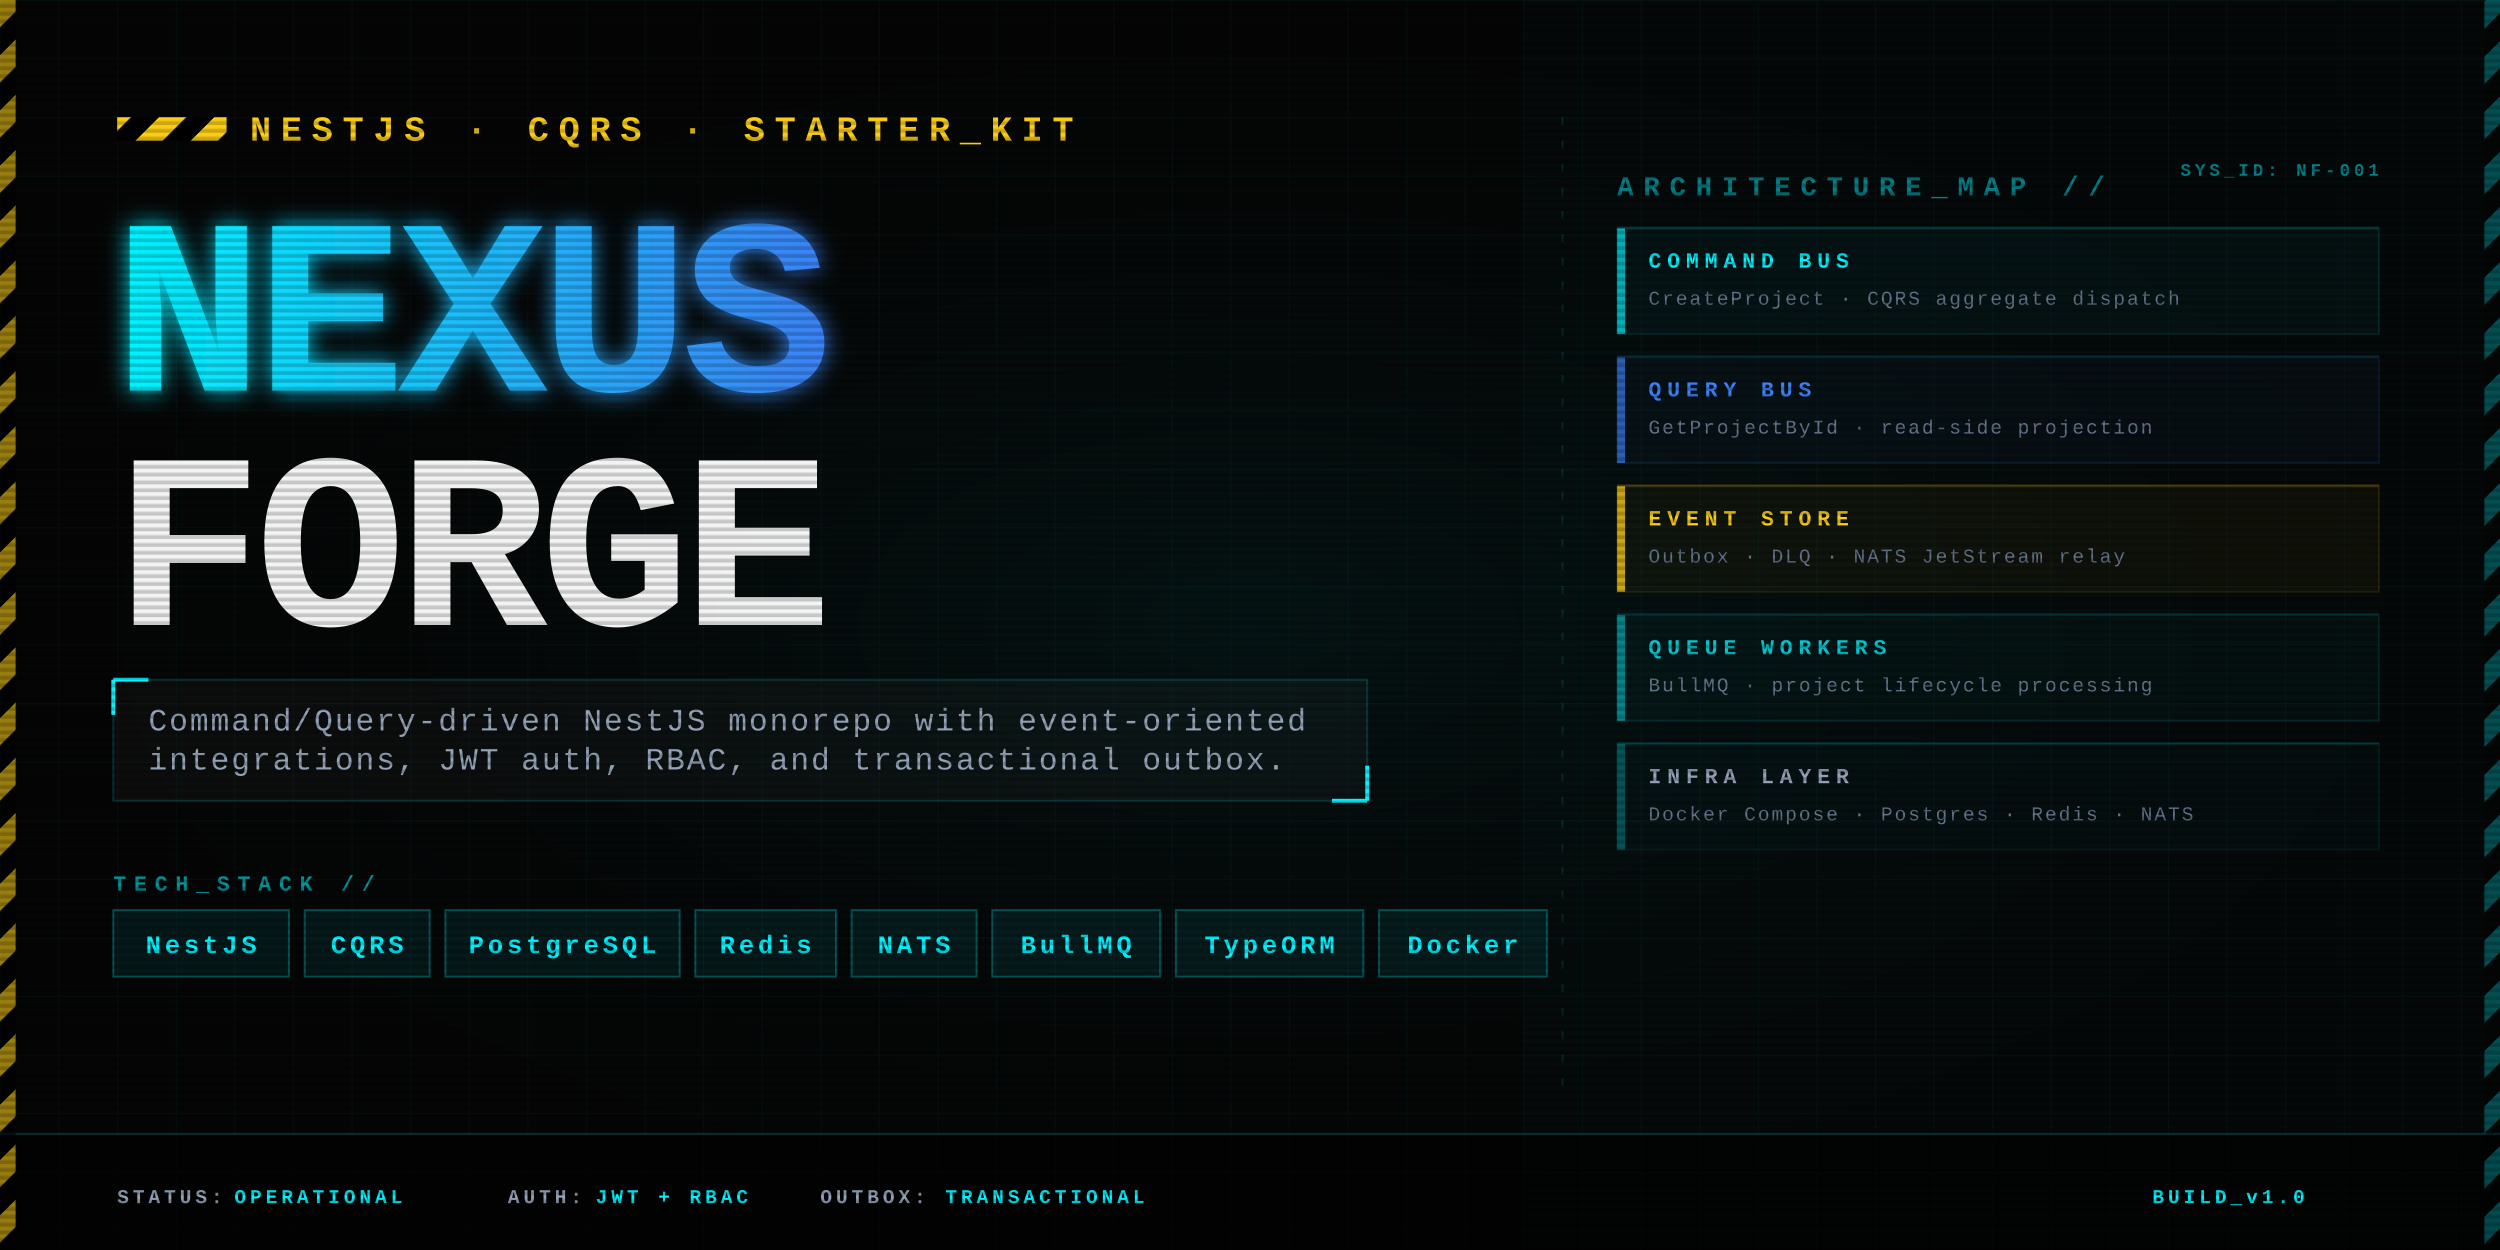
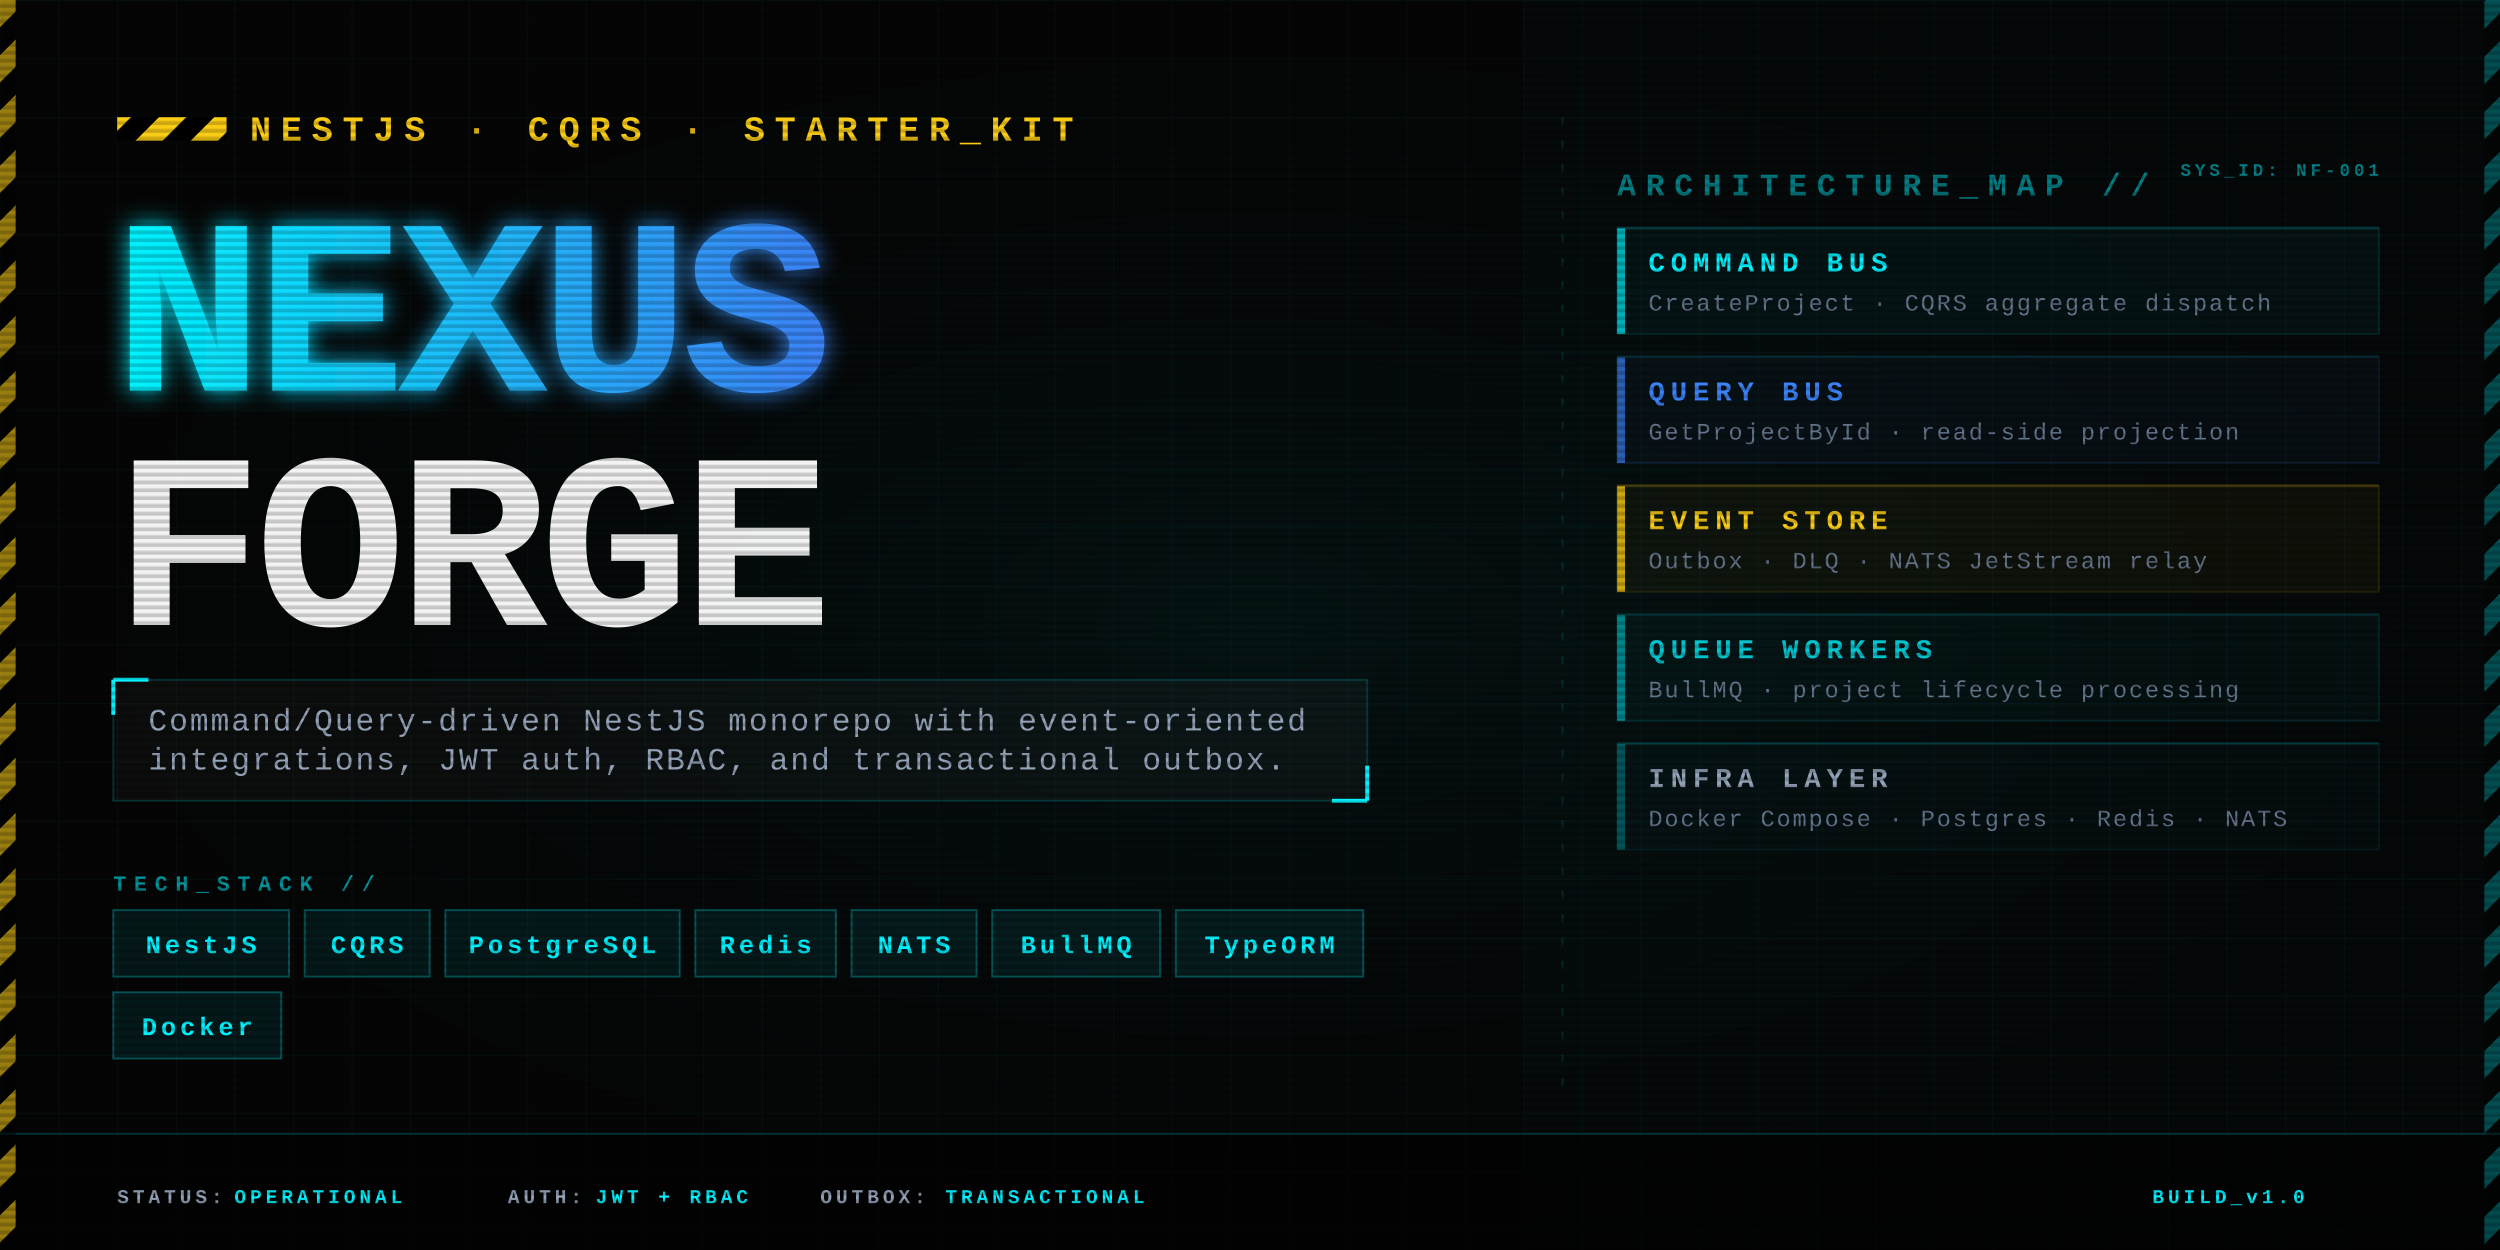
<svg xmlns="http://www.w3.org/2000/svg" width="1280" height="640" viewBox="0 0 1280 640">
  <defs>
    <pattern id="cyberGrid" width="30" height="30" patternUnits="userSpaceOnUse">
      <path d="M 30 0 L 0 0 0 30" fill="none" stroke="rgba(0,243,255,0.04)" stroke-width="1" />
    </pattern>
    <pattern id="scanlines" width="100%" height="4" patternUnits="userSpaceOnUse">
      <rect width="100%" height="2" fill="rgba(255,255,255,0)" />
      <rect y="2" width="100%" height="2" fill="rgba(0,0,0,0.18)" />
    </pattern>
    <pattern id="hazardStripe" width="20" height="20" patternUnits="userSpaceOnUse" patternTransform="rotate(45)">
      <rect width="10" height="20" fill="#facc15" />
      <rect x="10" width="10" height="20" fill="#000" />
    </pattern>
    <pattern id="primaryStripe" width="20" height="20" patternUnits="userSpaceOnUse" patternTransform="rotate(45)">
      <rect width="10" height="20" fill="#00f3ff" />
      <rect x="10" width="10" height="20" fill="#000" />
    </pattern>
    <radialGradient id="centerGlow" cx="50%" cy="50%" r="55%">
      <stop offset="0%" stop-color="rgba(0,243,255,0.06)" />
      <stop offset="100%" stop-color="rgba(0,0,0,0)" />
    </radialGradient>
    <filter id="glowCyan" x="-20%" y="-20%" width="140%" height="140%">
      <feGaussianBlur stdDeviation="3" result="coloredBlur" />
      <feMerge>
        <feMergeNode in="coloredBlur" />
        <feMergeNode in="SourceGraphic" />
      </feMerge>
    </filter>
    <filter id="textGlow" x="-5%" y="-20%" width="110%" height="140%">
      <feGaussianBlur stdDeviation="6" result="coloredBlur" />
      <feMerge>
        <feMergeNode in="coloredBlur" />
        <feMergeNode in="SourceGraphic" />
      </feMerge>
    </filter>
    <clipPath id="slantClip">
      <polygon points="10,0 100,0 90,28 0,28" />
    </clipPath>
    <linearGradient id="titleGrad" x1="0%" y1="0%" x2="100%" y2="0%">
      <stop offset="0%" stop-color="#00f3ff" />
      <stop offset="100%" stop-color="#3b82f6" />
    </linearGradient>
  </defs>
  <rect width="1280" height="640" fill="#050505" />
  <rect width="1280" height="640" fill="url(#cyberGrid)" />
  <rect width="1280" height="640" fill="url(#centerGlow)" />
  <rect x="780" y="0" width="500" height="640" fill="rgba(0,243,255,0.015)" />
  <rect x="60" y="60" width="56" height="12" fill="url(#hazardStripe)" />
  <text x="128" y="72" font-family="'Courier New', Courier, monospace" font-size="18" font-weight="700" fill="#facc15" letter-spacing="5" text-decoration="none">NESTJS · CQRS · STARTER_KIT</text>
  <text x="58" y="200" font-family="'Courier New', Courier, monospace" font-size="128" font-weight="900" fill="url(#titleGrad)" letter-spacing="-4" filter="url(#textGlow)">NEXUS</text>
  <text x="58" y="320" font-family="'Courier New', Courier, monospace" font-size="128" font-weight="900" fill="white" letter-spacing="-4" opacity="0.95">FORGE</text>
  <line x1="58" y1="348" x2="58" y2="366" stroke="#00f3ff" stroke-width="2" />
  <line x1="58" y1="348" x2="76" y2="348" stroke="#00f3ff" stroke-width="2" />
  <line x1="700" y1="410" x2="700" y2="392" stroke="#00f3ff" stroke-width="2" />
  <line x1="700" y1="410" x2="682" y2="410" stroke="#00f3ff" stroke-width="2" />
  <rect x="58" y="348" width="642" height="62" fill="rgba(255,255,255,0.03)" stroke="rgba(0,243,255,0.18)" stroke-width="1" />
  <text x="76" y="374" font-family="'Courier New', Courier, monospace" font-size="16" fill="#94a3b8" letter-spacing="1">
    Command/Query-driven NestJS monorepo with event-oriented
  </text>
  <text x="76" y="394" font-family="'Courier New', Courier, monospace" font-size="16" fill="#94a3b8" letter-spacing="1">
    integrations, JWT auth, RBAC, and transactional outbox.
  </text>
  <text x="58" y="456" font-family="'Courier New', Courier, monospace" font-size="11" font-weight="700" fill="#00f3ff" letter-spacing="4" opacity="0.6">TECH_STACK //</text>
  <rect x="58" y="466" width="90" height="34" fill="rgba(0,243,255,0.08)" stroke="rgba(0,243,255,0.3)" stroke-width="1" />
  <text x="103" y="488" font-family="'Courier New', Courier, monospace" font-size="13" font-weight="700" fill="#00f3ff" text-anchor="middle" letter-spacing="2">NestJS</text>
  <rect x="156" y="466" width="64" height="34" fill="rgba(0,243,255,0.08)" stroke="rgba(0,243,255,0.3)" stroke-width="1" />
  <text x="188" y="488" font-family="'Courier New', Courier, monospace" font-size="13" font-weight="700" fill="#00f3ff" text-anchor="middle" letter-spacing="2">CQRS</text>
  <rect x="228" y="466" width="120" height="34" fill="rgba(0,243,255,0.08)" stroke="rgba(0,243,255,0.3)" stroke-width="1" />
  <text x="288" y="488" font-family="'Courier New', Courier, monospace" font-size="13" font-weight="700" fill="#00f3ff" text-anchor="middle" letter-spacing="2">PostgreSQL</text>
  <rect x="356" y="466" width="72" height="34" fill="rgba(0,243,255,0.08)" stroke="rgba(0,243,255,0.3)" stroke-width="1" />
  <text x="392" y="488" font-family="'Courier New', Courier, monospace" font-size="13" font-weight="700" fill="#00f3ff" text-anchor="middle" letter-spacing="2">Redis</text>
  <rect x="436" y="466" width="64" height="34" fill="rgba(0,243,255,0.08)" stroke="rgba(0,243,255,0.3)" stroke-width="1" />
  <text x="468" y="488" font-family="'Courier New', Courier, monospace" font-size="13" font-weight="700" fill="#00f3ff" text-anchor="middle" letter-spacing="2">NATS</text>
  <rect x="508" y="466" width="86" height="34" fill="rgba(0,243,255,0.08)" stroke="rgba(0,243,255,0.3)" stroke-width="1" />
  <text x="551" y="488" font-family="'Courier New', Courier, monospace" font-size="13" font-weight="700" fill="#00f3ff" text-anchor="middle" letter-spacing="2">BullMQ</text>
  <rect x="602" y="466" width="96" height="34" fill="rgba(0,243,255,0.08)" stroke="rgba(0,243,255,0.3)" stroke-width="1" />
  <text x="650" y="488" font-family="'Courier New', Courier, monospace" font-size="13" font-weight="700" fill="#00f3ff" text-anchor="middle" letter-spacing="2">TypeORM</text>
-   <rect x="706" y="466" width="86" height="34" fill="rgba(0,243,255,0.08)" stroke="rgba(0,243,255,0.3)" stroke-width="1" />
-   <text x="749" y="488" font-family="'Courier New', Courier, monospace" font-size="13" font-weight="700" fill="#00f3ff" text-anchor="middle" letter-spacing="2">Docker</text>
+   <rect x="58" y="508" width="86" height="34" fill="rgba(0,243,255,0.08)" stroke="rgba(0,243,255,0.3)" stroke-width="1" />
+   <text x="101" y="530" font-family="'Courier New', Courier, monospace" font-size="13" font-weight="700" fill="#00f3ff" text-anchor="middle" letter-spacing="2">Docker</text>
  <rect x="0" y="580" width="1280" height="60" fill="rgba(0,0,0,0.6)" />
  <rect x="0" y="580" width="1280" height="1" fill="rgba(0,243,255,0.2)" />
  <text x="60" y="616" font-family="'Courier New', Courier, monospace" font-size="10" font-weight="700" fill="#94a3b8" letter-spacing="2">STATUS:</text>
  <text x="120" y="616" font-family="'Courier New', Courier, monospace" font-size="10" font-weight="700" fill="#00f3ff" letter-spacing="2">OPERATIONAL</text>
  <text x="260" y="616" font-family="'Courier New', Courier, monospace" font-size="10" font-weight="700" fill="#94a3b8" letter-spacing="2">AUTH:</text>
  <text x="305" y="616" font-family="'Courier New', Courier, monospace" font-size="10" font-weight="700" fill="#00f3ff" letter-spacing="2">JWT + RBAC</text>
  <text x="420" y="616" font-family="'Courier New', Courier, monospace" font-size="10" font-weight="700" fill="#94a3b8" letter-spacing="2">OUTBOX:</text>
  <text x="484" y="616" font-family="'Courier New', Courier, monospace" font-size="10" font-weight="700" fill="#00f3ff" letter-spacing="2">TRANSACTIONAL</text>
  <text x="1180" y="616" font-family="'Courier New', Courier, monospace" font-size="10" font-weight="700" fill="#00f3ff" letter-spacing="2" text-anchor="end">BUILD_v1.0</text>
  <line x1="800" y1="60" x2="800" y2="560" stroke="rgba(0,243,255,0.12)" stroke-width="1" stroke-dasharray="4,8" />
-   <text x="828" y="100" font-family="'Courier New', Courier, monospace" font-size="14" font-weight="700" fill="#00f3ff" letter-spacing="5" opacity="0.5">ARCHITECTURE_MAP //</text>
+   <text x="828" y="100" font-family="'Courier New', Courier, monospace" font-size="16" font-weight="700" fill="#00f3ff" letter-spacing="5" opacity="0.5">ARCHITECTURE_MAP //</text>
  <rect x="828" y="116" width="390" height="1" fill="rgba(0,243,255,0.15)" />
  <rect x="828" y="117" width="4" height="54" fill="#00f3ff" opacity="0.7" />
  <rect x="828" y="117" width="390" height="54" fill="rgba(0,243,255,0.04)" stroke="rgba(0,243,255,0.12)" stroke-width="1" />
-   <text x="844" y="137" font-family="'Courier New', Courier, monospace" font-size="11" font-weight="700" fill="#00f3ff" letter-spacing="3">COMMAND BUS</text>
-   <text x="844" y="156" font-family="'Courier New', Courier, monospace" font-size="10" fill="#64748b" letter-spacing="1">
+   <text x="844" y="139" font-family="'Courier New', Courier, monospace" font-size="14" font-weight="700" fill="#00f3ff" letter-spacing="3">COMMAND BUS</text>
+   <text x="844" y="159" font-family="'Courier New', Courier, monospace" font-size="12" fill="#64748b" letter-spacing="1">
    CreateProject · CQRS aggregate dispatch
  </text>
  <rect x="828" y="182" width="390" height="1" fill="rgba(0,243,255,0.15)" />
  <rect x="828" y="183" width="4" height="54" fill="#3b82f6" opacity="0.7" />
  <rect x="828" y="183" width="390" height="54" fill="rgba(59,130,246,0.04)" stroke="rgba(59,130,246,0.12)" stroke-width="1" />
-   <text x="844" y="203" font-family="'Courier New', Courier, monospace" font-size="11" font-weight="700" fill="#3b82f6" letter-spacing="3">QUERY BUS</text>
-   <text x="844" y="222" font-family="'Courier New', Courier, monospace" font-size="10" fill="#64748b" letter-spacing="1">
+   <text x="844" y="205" font-family="'Courier New', Courier, monospace" font-size="14" font-weight="700" fill="#3b82f6" letter-spacing="3">QUERY BUS</text>
+   <text x="844" y="225" font-family="'Courier New', Courier, monospace" font-size="12" fill="#64748b" letter-spacing="1">
    GetProjectById · read-side projection
  </text>
  <rect x="828" y="248" width="390" height="1" fill="rgba(250,204,21,0.2)" />
  <rect x="828" y="249" width="4" height="54" fill="#facc15" opacity="0.8" />
  <rect x="828" y="249" width="390" height="54" fill="rgba(250,204,21,0.04)" stroke="rgba(250,204,21,0.12)" stroke-width="1" />
-   <text x="844" y="269" font-family="'Courier New', Courier, monospace" font-size="11" font-weight="700" fill="#facc15" letter-spacing="3">EVENT STORE</text>
-   <text x="844" y="288" font-family="'Courier New', Courier, monospace" font-size="10" fill="#64748b" letter-spacing="1">
+   <text x="844" y="271" font-family="'Courier New', Courier, monospace" font-size="14" font-weight="700" fill="#facc15" letter-spacing="3">EVENT STORE</text>
+   <text x="844" y="291" font-family="'Courier New', Courier, monospace" font-size="12" fill="#64748b" letter-spacing="1">
    Outbox · DLQ · NATS JetStream relay
  </text>
  <rect x="828" y="314" width="390" height="1" fill="rgba(0,243,255,0.15)" />
  <rect x="828" y="315" width="4" height="54" fill="#00f3ff" opacity="0.5" />
  <rect x="828" y="315" width="390" height="54" fill="rgba(0,243,255,0.03)" stroke="rgba(0,243,255,0.10)" stroke-width="1" />
-   <text x="844" y="335" font-family="'Courier New', Courier, monospace" font-size="11" font-weight="700" fill="#00f3ff" opacity="0.8" letter-spacing="3">QUEUE WORKERS</text>
-   <text x="844" y="354" font-family="'Courier New', Courier, monospace" font-size="10" fill="#64748b" letter-spacing="1">
+   <text x="844" y="337" font-family="'Courier New', Courier, monospace" font-size="14" font-weight="700" fill="#00f3ff" opacity="0.8" letter-spacing="3">QUEUE WORKERS</text>
+   <text x="844" y="357" font-family="'Courier New', Courier, monospace" font-size="12" fill="#64748b" letter-spacing="1">
    BullMQ · project lifecycle processing
  </text>
  <rect x="828" y="380" width="390" height="1" fill="rgba(0,243,255,0.15)" />
  <rect x="828" y="381" width="4" height="54" fill="#00f3ff" opacity="0.3" />
  <rect x="828" y="381" width="390" height="54" fill="rgba(0,243,255,0.02)" stroke="rgba(0,243,255,0.08)" stroke-width="1" />
-   <text x="844" y="401" font-family="'Courier New', Courier, monospace" font-size="11" font-weight="700" fill="#94a3b8" letter-spacing="3">INFRA LAYER</text>
-   <text x="844" y="420" font-family="'Courier New', Courier, monospace" font-size="10" fill="#64748b" letter-spacing="1">
+   <text x="844" y="403" font-family="'Courier New', Courier, monospace" font-size="14" font-weight="700" fill="#94a3b8" letter-spacing="3">INFRA LAYER</text>
+   <text x="844" y="423" font-family="'Courier New', Courier, monospace" font-size="12" fill="#64748b" letter-spacing="1">
    Docker Compose · Postgres · Redis · NATS
  </text>
  <text x="1218" y="90" font-family="'Courier New', Courier, monospace" font-size="9" font-weight="700" fill="#00f3ff" letter-spacing="2" text-anchor="end" opacity="0.5">SYS_ID: NF-001</text>
  <rect x="0" y="0" width="8" height="640" fill="url(#hazardStripe)" opacity="0.6" />
  <rect x="1272" y="0" width="8" height="640" fill="url(#primaryStripe)" opacity="0.3" />
  <rect width="1280" height="640" fill="url(#scanlines)" opacity="1" />
</svg>
